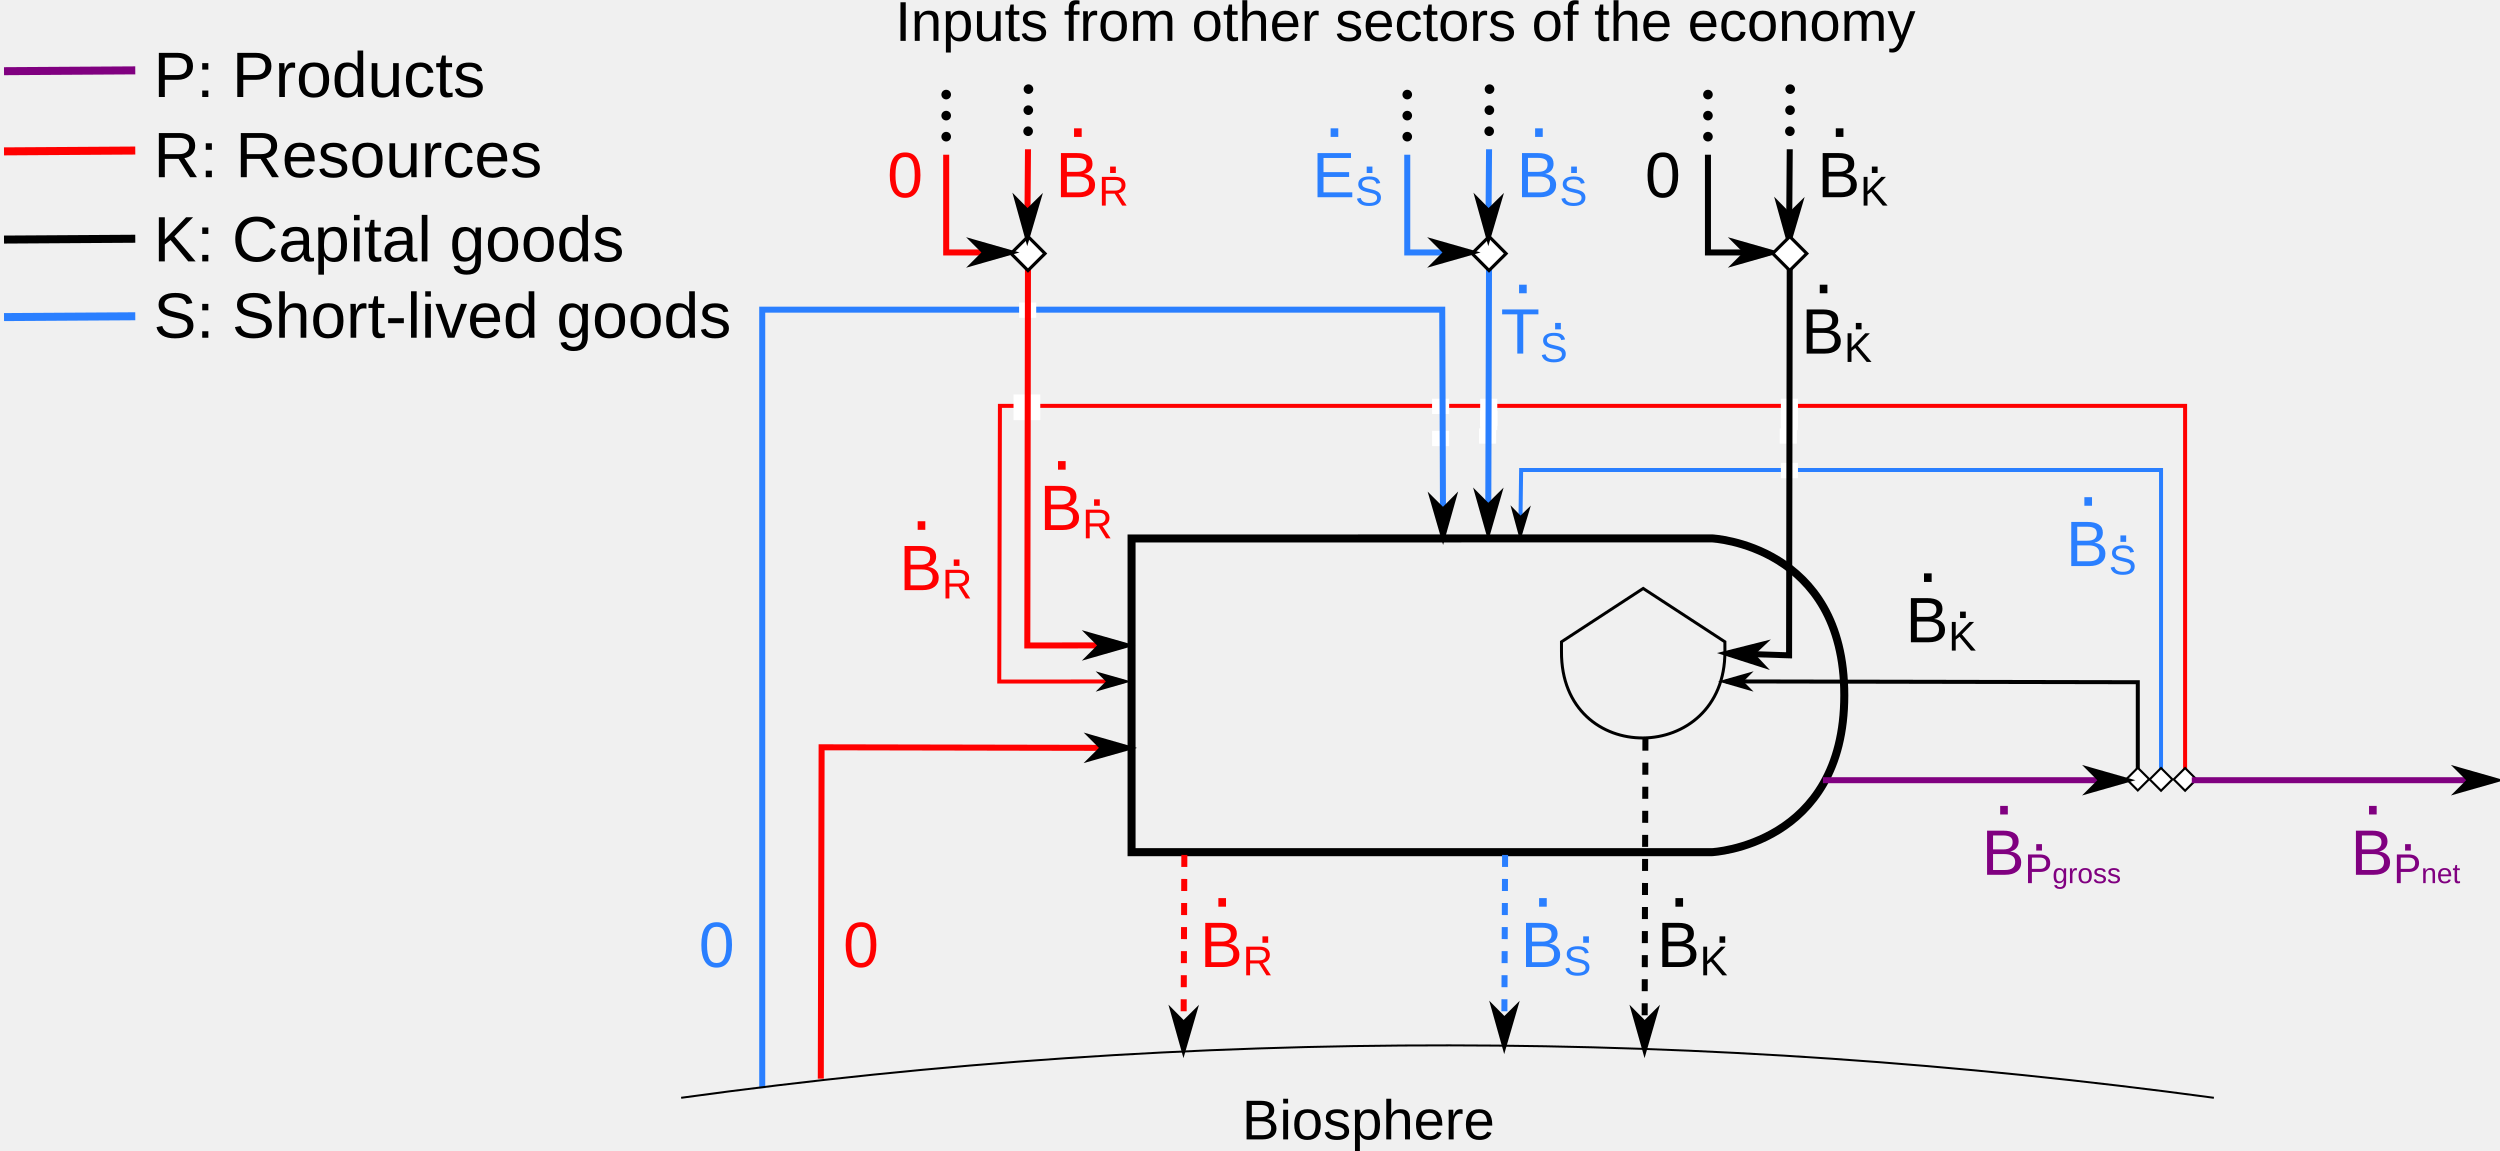
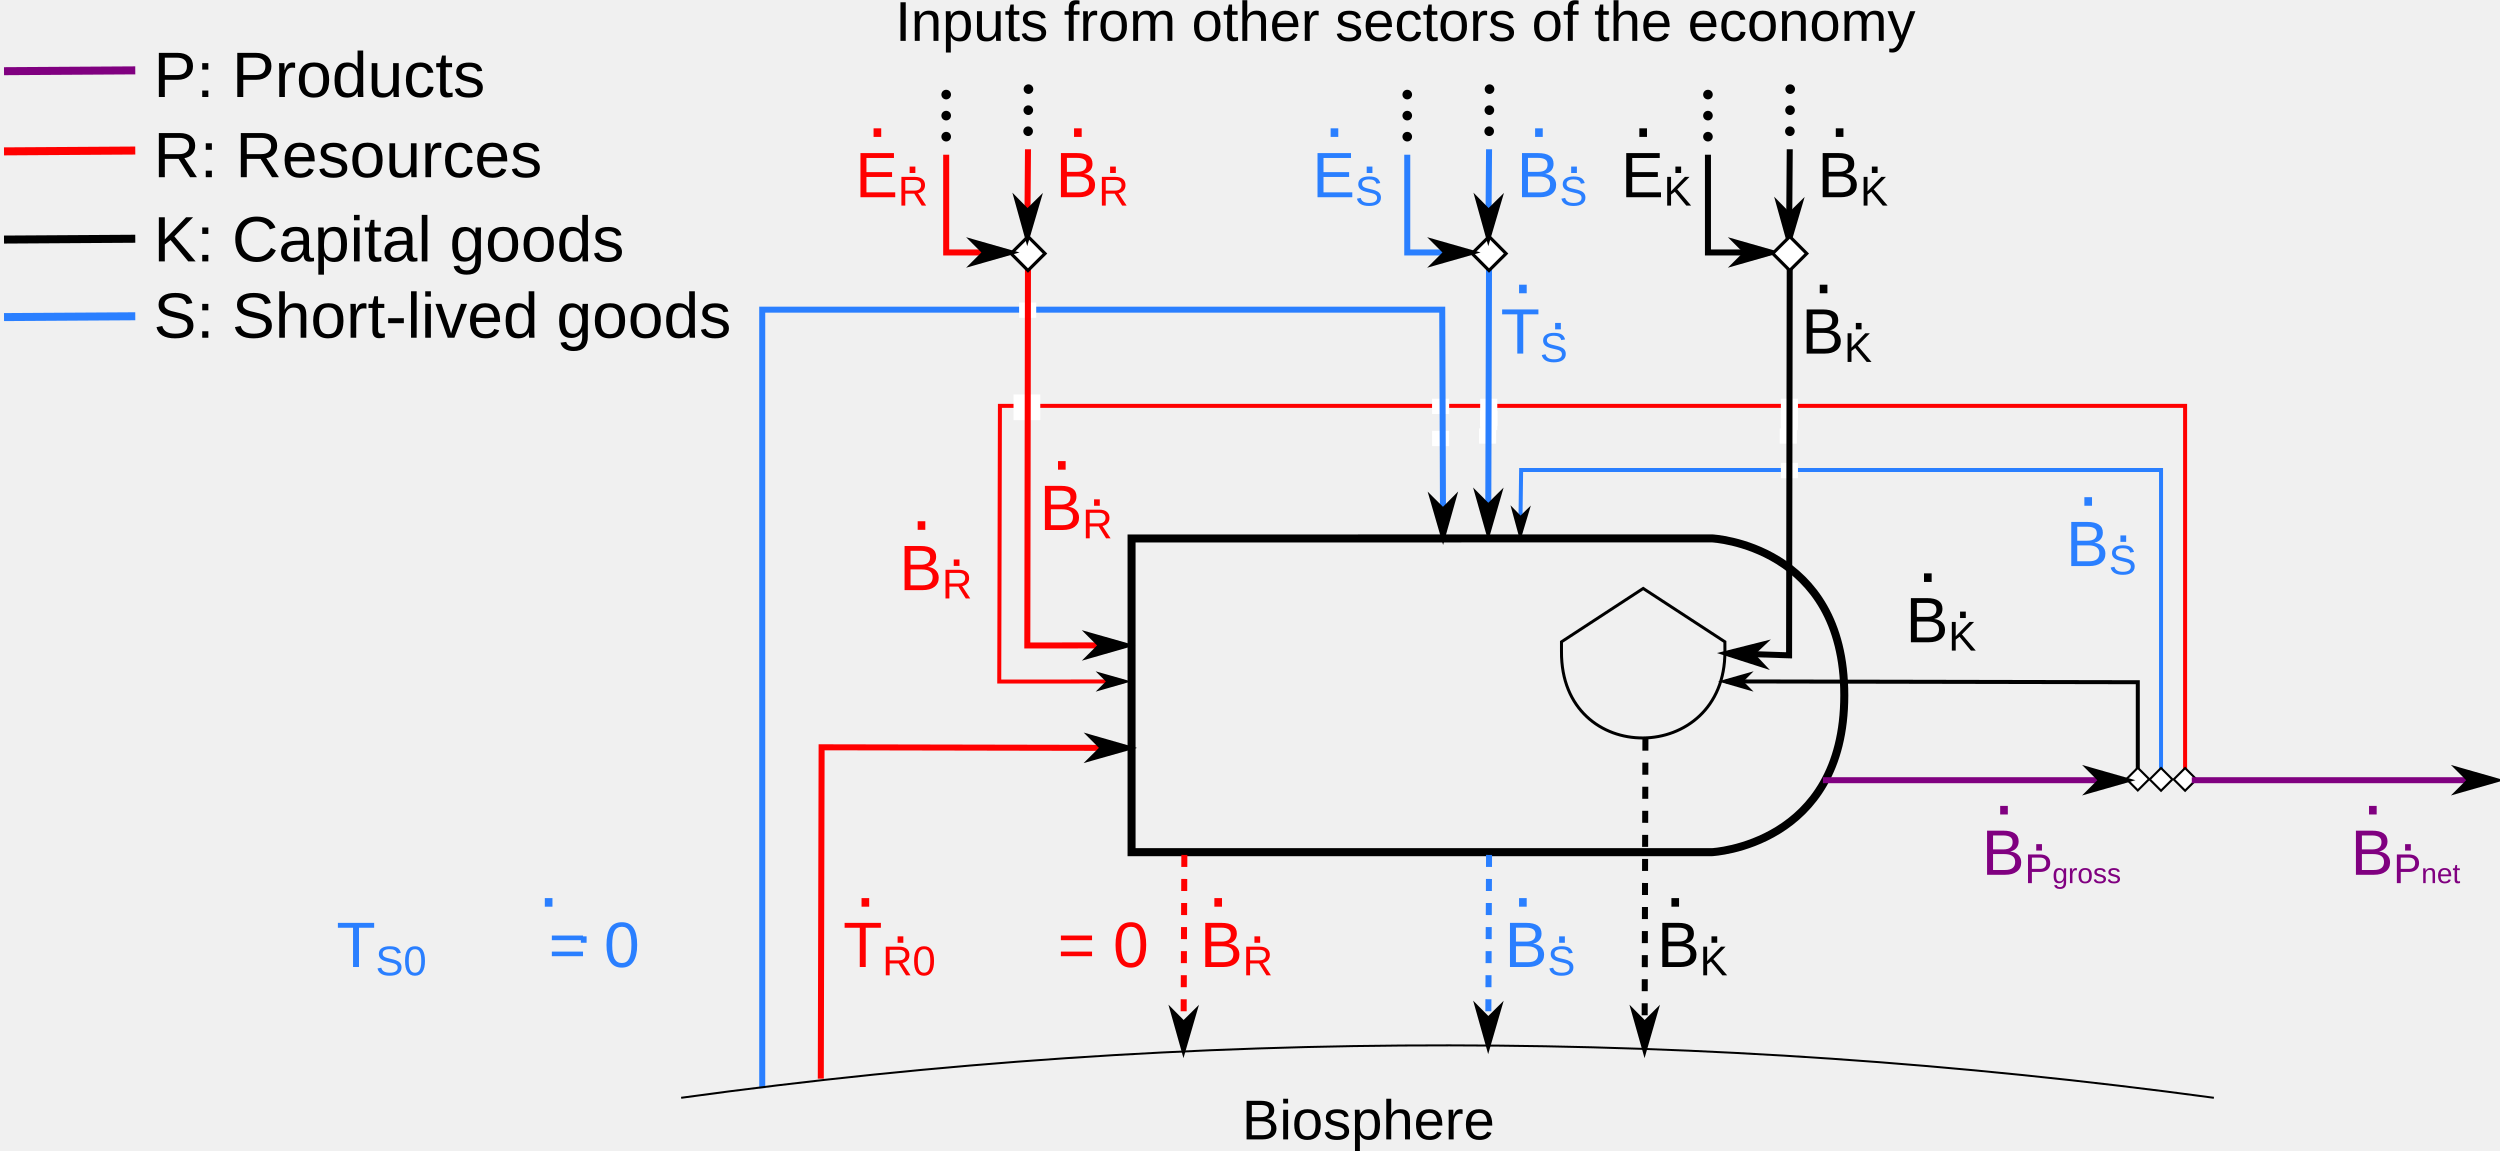
<svg xmlns="http://www.w3.org/2000/svg" width="1247.111" height="573.949" id="svg2" version="1.1">
  <defs id="defs4">
    <marker orient="auto" refY="0" refX="0" id="Arrow1Mend" style="overflow:visible">
      <path id="path4343" d="M 0,0 5,-5 -12.5,0 5,5 0,0 z" style="fill-rule:evenodd;stroke:#000000;stroke-width:1pt;marker-start:none" transform="matrix(-0.4,0,0,-0.4,-4,0)" />
    </marker>
    <marker orient="auto" refY="0" refX="0" id="EmptyDiamondM" style="overflow:visible">
      <path id="path4444" d="M 0,-7.071 -7.071,0 0,7.071 7.071,0 0,-7.071 z" style="fill:#ffffff;fill-rule:evenodd;stroke:#000000;stroke-width:1pt;marker-start:none" transform="scale(0.4,0.4)" />
    </marker>
    <marker orient="auto" refY="0" refX="0" id="Arrow1Mstart" style="overflow:visible">
      <path id="path4340" d="M 0,0 5,-5 -12.5,0 5,5 0,0 z" style="fill-rule:evenodd;stroke:#000000;stroke-width:1pt;marker-start:none" transform="matrix(0.4,0,0,0.4,4,0)" />
    </marker>
    <marker style="overflow:visible" id="InfiniteLineEnd" refX="0" refY="0" orient="auto">
      <g id="g4287">
        <circle id="circle4289" r="0.8" cy="0" cx="3" />
        <circle id="circle4291" r="0.8" cy="0" cx="6.5" />
        <circle id="circle4293" r="0.8" cy="0" cx="10" />
      </g>
    </marker>
    <marker orient="auto" refY="0" refX="0" id="Arrow2Mend" style="overflow:visible">
      <path id="path3888" style="font-size:12px;fill-rule:evenodd;stroke-width:0.625;stroke-linejoin:round" d="M 8.719,4.034 -2.207,0.016 8.719,-4.002 c -1.745,2.372 -1.735,5.617 -6e-7,8.035 z" transform="scale(-0.6,-0.6)" />
    </marker>
    <marker orient="auto" refY="0" refX="0" id="EmptyDiamondL" style="overflow:visible">
      <path id="path3968" d="M 0,-7.071 -7.071,0 0,7.071 7.071,0 0,-7.071 z" style="fill:#ffffff;fill-rule:evenodd;stroke:#000000;stroke-width:1pt;marker-start:none" transform="scale(0.8,0.8)" />
    </marker>
    <marker style="overflow:visible" id="InfiniteLineStart" refX="0" refY="0" orient="auto">
      <g id="g4034" transform="translate(-13,0)">
        <circle d="M 3.8,0 C 3.8,0.442 3.442,0.8 3,0.8 2.558,0.8 2.2,0.442 2.2,0 c 0,-0.442 0.358,-0.8 0.8,-0.8 0.442,0 0.8,0.358 0.8,0.8 z" id="circle4036" r="0.8" cy="0" cx="3" />
        <circle d="M 7.3,0 C 7.3,0.442 6.942,0.8 6.5,0.8 6.058,0.8 5.7,0.442 5.7,0 c 0,-0.442 0.358,-0.8 0.8,-0.8 0.442,0 0.8,0.358 0.8,0.8 z" id="circle4038" r="0.8" cy="0" cx="6.5" />
        <circle d="M 10.8,0 C 10.8,0.442 10.442,0.8 10,0.8 9.558,0.8 9.2,0.442 9.2,0 c 0,-0.442 0.358,-0.8 0.8,-0.8 0.442,0 0.8,0.358 0.8,0.8 z" id="circle4040" r="0.8" cy="0" cx="10" />
      </g>
    </marker>
    <marker orient="auto" refY="0" refX="0" id="Arrow1Lend" style="overflow:visible">
      <path id="path3792" d="M 0,0 5,-5 -12.5,0 5,5 0,0 z" style="fill-rule:evenodd;stroke:#000000;stroke-width:1pt;marker-start:none" transform="matrix(-0.8,0,0,-0.8,-10,0)" />
    </marker>
    <marker orient="auto" refY="0" refX="0" id="Arrow1Lstart-0" style="overflow:visible">
      <path id="path4143-5" d="M 0,0 5,-5 -12.5,0 5,5 0,0 z" style="fill-rule:evenodd;stroke:#000000;stroke-width:1pt;marker-start:none" transform="matrix(0.8,0,0,0.8,10,0)" />
    </marker>
    <marker orient="auto" refY="0" refX="0" id="Arrow1Lend-7" style="overflow:visible">
      <path id="path4132-0" d="M 0,0 5,-5 -12.5,0 5,5 0,0 z" style="fill-rule:evenodd;stroke:#000000;stroke-width:1pt;marker-start:none" transform="matrix(-0.8,0,0,-0.8,-10,0)" />
    </marker>
    <marker style="overflow:visible" id="InfiniteLineStart-0" refX="0" refY="0" orient="auto">
      <g id="g4065-5" transform="translate(-13,0)">
        <circle d="M 3.8,0 C 3.8,0.442 3.442,0.8 3,0.8 2.558,0.8 2.2,0.442 2.2,0 c 0,-0.442 0.358,-0.8 0.8,-0.8 0.442,0 0.8,0.358 0.8,0.8 z" id="circle4067-6" r="0.8" cy="0" cx="3" />
        <circle d="M 7.3,0 C 7.3,0.442 6.942,0.8 6.5,0.8 6.058,0.8 5.7,0.442 5.7,0 c 0,-0.442 0.358,-0.8 0.8,-0.8 0.442,0 0.8,0.358 0.8,0.8 z" id="circle4069-78" r="0.8" cy="0" cx="6.5" />
        <circle d="M 10.8,0 C 10.8,0.442 10.442,0.8 10,0.8 9.558,0.8 9.2,0.442 9.2,0 c 0,-0.442 0.358,-0.8 0.8,-0.8 0.442,0 0.8,0.358 0.8,0.8 z" id="circle4071-06" r="0.8" cy="0" cx="10" />
      </g>
    </marker>
    <marker orient="auto" refY="0" refX="0" id="EmptyDiamondL-1" style="overflow:visible">
      <path id="path4169" d="M 0,-7.071 -7.071,0 0,7.071 7.071,0 0,-7.071 z" style="fill:#ffffff;fill-rule:evenodd;stroke:#000000;stroke-width:1pt;marker-start:none" transform="scale(0.8,0.8)" />
    </marker>
    <marker orient="auto" refY="0" refX="0" id="Arrow1Lstart-7" style="overflow:visible">
      <path id="path4143-9" d="M 0,0 5,-5 -12.5,0 5,5 0,0 z" style="fill-rule:evenodd;stroke:#000000;stroke-width:1pt;marker-start:none" transform="matrix(0.8,0,0,0.8,10,0)" />
    </marker>
    <marker orient="auto" refY="0" refX="0" id="Arrow1Lend-0" style="overflow:visible">
      <path id="path4132-2" d="M 0,0 5,-5 -12.5,0 5,5 0,0 z" style="fill-rule:evenodd;stroke:#000000;stroke-width:1pt;marker-start:none" transform="matrix(-0.8,0,0,-0.8,-10,0)" />
    </marker>
    <marker style="overflow:visible" id="InfiniteLineStart-3" refX="0" refY="0" orient="auto">
      <g id="g4065-9" transform="translate(-13,0)">
        <circle d="M 3.8,0 C 3.8,0.442 3.442,0.8 3,0.8 2.558,0.8 2.2,0.442 2.2,0 c 0,-0.442 0.358,-0.8 0.8,-0.8 0.442,0 0.8,0.358 0.8,0.8 z" id="circle4067-9" r="0.8" cy="0" cx="3" />
        <circle d="M 7.3,0 C 7.3,0.442 6.942,0.8 6.5,0.8 6.058,0.8 5.7,0.442 5.7,0 c 0,-0.442 0.358,-0.8 0.8,-0.8 0.442,0 0.8,0.358 0.8,0.8 z" id="circle4069-7" r="0.8" cy="0" cx="6.5" />
        <circle d="M 10.8,0 C 10.8,0.442 10.442,0.8 10,0.8 9.558,0.8 9.2,0.442 9.2,0 c 0,-0.442 0.358,-0.8 0.8,-0.8 0.442,0 0.8,0.358 0.8,0.8 z" id="circle4071-0" r="0.8" cy="0" cx="10" />
      </g>
    </marker>
    <marker orient="auto" refY="0" refX="0" id="InfiniteLineStart-7" style="overflow:visible">
      <g transform="translate(-13,0)" id="g4065">
        <circle cx="3" cy="0" r="0.8" id="circle4067" d="M 3.8,0 C 3.8,0.442 3.442,0.8 3,0.8 2.558,0.8 2.2,0.442 2.2,0 c 0,-0.442 0.358,-0.8 0.8,-0.8 0.442,0 0.8,0.358 0.8,0.8 z" />
        <circle cx="6.5" cy="0" r="0.8" id="circle4069" d="M 7.3,0 C 7.3,0.442 6.942,0.8 6.5,0.8 6.058,0.8 5.7,0.442 5.7,0 c 0,-0.442 0.358,-0.8 0.8,-0.8 0.442,0 0.8,0.358 0.8,0.8 z" />
        <circle cx="10" cy="0" r="0.8" id="circle4071" d="M 10.8,0 C 10.8,0.442 10.442,0.8 10,0.8 9.558,0.8 9.2,0.442 9.2,0 c 0,-0.442 0.358,-0.8 0.8,-0.8 0.442,0 0.8,0.358 0.8,0.8 z" />
      </g>
    </marker>
    <marker style="overflow:visible" id="Arrow1Lend-2" refX="0" refY="0" orient="auto">
      <path transform="matrix(-0.8,0,0,-0.8,-10,0)" style="fill-rule:evenodd;stroke:#000000;stroke-width:1pt;marker-start:none" d="M 0,0 5,-5 -12.5,0 5,5 0,0 z" id="path4132" />
    </marker>
    <marker style="overflow:visible" id="Arrow1Lstart" refX="0" refY="0" orient="auto">
      <path transform="matrix(0.8,0,0,0.8,10,0)" style="fill-rule:evenodd;stroke:#000000;stroke-width:1pt;marker-start:none" d="M 0,0 5,-5 -12.5,0 5,5 0,0 z" id="path4143" />
    </marker>
  </defs>
  <g id="layer1" transform="translate(833.1399,-134.8821)">
    <text xml:space="preserve" style="font-size:32px;font-style:normal;font-variant:normal;font-weight:bold;font-stretch:expanded;text-align:start;line-height:125%;letter-spacing:0px;word-spacing:0px;text-anchor:start;fill:#000000;fill-opacity:1;stroke:none;font-family:Engravers MT;-inkscape-font-specification:Engravers MT Bold Expanded" x="292.258" y="107.663" id="text6668" transform="translate(-121.7803,643.7631)">
      <tspan id="tspan6670" x="292.258" y="107.663" />
    </text>
    <path id="path4734" d="m -831.14,170.394 65.479,-0.414" style="fill:none;stroke:#800080;stroke-width:4;stroke-linecap:butt;stroke-linejoin:miter;stroke-opacity:1;marker-start:none;marker-end:none" />
    <path style="fill:none;stroke:#000000;stroke-width:4;stroke-linecap:butt;stroke-linejoin:miter;stroke-opacity:1;marker-start:none;marker-end:none" d="m -831.14,254.394 65.479,-0.414" id="path4736" />
    <path id="path4740" d="m -831.14,293.061 65.479,-0.414" style="fill:none;stroke:#2a7fff;stroke-width:4;stroke-linecap:butt;stroke-linejoin:miter;stroke-opacity:1;marker-start:none;marker-end:none" />
    <text xml:space="preserve" style="font-size:32px;font-style:normal;font-variant:normal;font-weight:normal;font-stretch:normal;text-align:start;line-height:125%;letter-spacing:0px;word-spacing:0px;text-anchor:start;fill:#000000;fill-opacity:1;stroke:none;font-family:Arial;-inkscape-font-specification:Arial" x="-756.526" y="183.267" id="text5894">
      <tspan id="tspan5896" x="-756.526" y="183.267">P: Products</tspan>
    </text>
    <text xml:space="preserve" style="font-size:32px;font-style:normal;font-variant:normal;font-weight:normal;font-stretch:normal;text-align:start;line-height:125%;letter-spacing:0px;word-spacing:0px;text-anchor:start;fill:#000000;fill-opacity:1;stroke:none;font-family:Arial;-inkscape-font-specification:Arial" x="-756.526" y="303.357" id="text5902">
      <tspan id="tspan5904" x="-756.526" y="303.357">S: Short-lived goods</tspan>
    </text>
    <text id="text5906" y="265.267" x="-756.526" style="font-size:32px;font-style:normal;font-variant:normal;font-weight:normal;font-stretch:normal;text-align:start;line-height:125%;letter-spacing:0px;word-spacing:0px;text-anchor:start;fill:#000000;fill-opacity:1;stroke:none;font-family:Arial;-inkscape-font-specification:Arial" xml:space="preserve">
      <tspan y="265.267" x="-756.526" id="tspan5908">K: Capital goods</tspan>
    </text>
    <path id="path6782" d="m -268.666,403.498 0,156.485 289.541,0 c 0,0 66,-3.206 66,-78.265 0,-75.059 -66,-78.265 -66,-78.265 z" style="fill:none;stroke:#000000;stroke-width:4;stroke-linecap:butt;stroke-linejoin:miter;stroke-opacity:1" />
    <path style="fill:none;stroke:#000000;stroke-width:1.5;stroke-linecap:butt;stroke-linejoin:miter;stroke-opacity:1" d="m 27.306,455.046 -40.754,-26.62 -40.754,26.62 0,4.778 c -0.431,58.107 81.709,57.06 81.531,0 z" id="path6784" />
    <path id="path6786" d="m -423.691,672.966 0.409,-165.304 151.459,0.31" style="fill:none;stroke:#ff0000;stroke-width:3;stroke-linecap:butt;stroke-linejoin:miter;stroke-opacity:1;marker-start:none;marker-end:url(#Arrow1Mend)" />
    <path id="path6796" d="m -242.335,561.347 -0.414,95.479" style="fill:none;stroke:#ff0000;stroke-width:3;stroke-linecap:butt;stroke-linejoin:miter;stroke-miterlimit:4;stroke-opacity:1;stroke-dasharray:6, 6;stroke-dashoffset:0;marker-start:none;marker-end:url(#Arrow1Mend)" />
    <path style="fill:none;stroke:#000000;stroke-width:3;stroke-linecap:butt;stroke-linejoin:miter;stroke-miterlimit:4;stroke-opacity:1;stroke-dasharray:6, 6;stroke-dashoffset:0;marker-start:none;marker-end:url(#Arrow1Mend)" d="m -12.335,503.347 -0.414,153.479" id="path6806" />
    <path style="fill:none;stroke:#2a7fff;stroke-width:2;stroke-linecap:butt;stroke-linejoin:miter;stroke-opacity:1;marker-start:url(#EmptyDiamondM);marker-end:url(#Arrow1Mend)" d="m 244.88,523.677 0.005,-154.33 -319.219,0 -0.414,31.479" id="path6820" />
    <path style="fill:none;stroke:#000000;stroke-width:2;stroke-linecap:butt;stroke-linejoin:miter;stroke-opacity:1;marker-start:url(#EmptyDiamondM);marker-end:url(#Arrow1Mend)" d="m 233.286,523.531 0,-48.325 -205.479,-0.414" id="path6822" />
    <path id="path6824" d="m 76.221,524.076 150,0.009" style="fill:none;stroke:#800080;stroke-width:3;stroke-linecap:butt;stroke-linejoin:miter;stroke-opacity:1;marker-end:url(#Arrow1Mend)" />
    <rect y="365.793" x="55.239" height="7.626" width="8.523" id="rect6828" style="fill:#ffffff;fill-opacity:1;stroke:none" />
    <rect style="fill:#ffffff;fill-opacity:1;stroke:none" id="rect6830" width="8.523" height="7.626" x="54.683" y="348.572" />
    <rect style="fill:#ffffff;fill-opacity:1;stroke:none" id="rect6832" width="8.523" height="7.626" x="55.239" y="339.793" />
    <rect y="341.793" x="55.239" height="7.626" width="8.523" id="rect6834" style="fill:#ffffff;fill-opacity:1;stroke:none" />
    <rect y="339.793" x="-94.761" height="7.626" width="8.523" id="rect6836" style="fill:#ffffff;fill-opacity:1;stroke:none" />
    <rect style="fill:#ffffff;fill-opacity:1;stroke:none" id="rect6838" width="8.523" height="7.626" x="-94.761" y="341.793" />
-     <path id="path6848" d="m -82.335,561.347 -0.414,93.479" style="fill:none;stroke:#2a7fff;stroke-width:3;stroke-linecap:butt;stroke-linejoin:miter;stroke-miterlimit:4;stroke-opacity:1;stroke-dasharray:6, 6;stroke-dashoffset:0;marker-start:none;marker-end:url(#Arrow1Mend)" />
+     <path id="path6848" d="m -90.335,561.347 -0.414,93.479" style="fill:none;stroke:#2a7fff;stroke-width:3;stroke-linecap:butt;stroke-linejoin:miter;stroke-miterlimit:4;stroke-opacity:1;stroke-dasharray:6, 6;stroke-dashoffset:0;marker-start:none;marker-end:url(#Arrow1Mend)" />
    <path style="fill:none;stroke:#ff0000;stroke-width:2;stroke-linecap:butt;stroke-linejoin:miter;stroke-opacity:1;marker-start:url(#EmptyDiamondM);marker-end:url(#Arrow1Mend)" d="m 256.88,523.677 0.005,-186.33 -591.219,0 -0.338,137.528 61.924,-0.049" id="path6850" />
    <rect style="fill:#ffffff;fill-opacity:1;stroke:none" id="rect6852" width="13.338" height="12.782" x="-327.548" y="331.666" />
    <rect y="333.793" x="55.239" height="7.626" width="8.523" id="rect6854" style="fill:#ffffff;fill-opacity:1;stroke:none" />
    <rect y="348.572" x="-95.317" height="7.626" width="8.523" id="rect6860" style="fill:#ffffff;fill-opacity:1;stroke:none" />
    <rect y="339.793" x="-94.761" height="7.626" width="8.523" id="rect6862" style="fill:#ffffff;fill-opacity:1;stroke:none" />
    <rect style="fill:#ffffff;fill-opacity:1;stroke:none" id="rect6866" width="8.523" height="7.626" x="-94.761" y="333.793" />
    <path style="fill:none;stroke:#2a7fff;stroke-width:3;stroke-linecap:butt;stroke-linejoin:miter;stroke-opacity:1;marker-start:url(#EmptyDiamondM);marker-end:url(#Arrow1Mend)" d="m -90.334,261.347 -0.414,137.479" id="path9595" />
    <path id="path9819" d="m 59.666,209.347 -0.333,44.443" style="fill:none;stroke:#000000;stroke-width:3;stroke-linecap:butt;stroke-linejoin:miter;stroke-opacity:1;marker-start:url(#InfiniteLineStart-7);marker-end:url(#Arrow1Mend)" />
    <rect y="333.793" x="-118.761" height="7.626" width="8.523" id="rect4711" style="fill:#ffffff;fill-opacity:1;stroke:none" />
    <rect style="fill:#ffffff;fill-opacity:1;stroke:none" id="rect4713" width="8.523" height="7.626" x="-118.761" y="349.793" />
    <path id="path4703" d="m -452.907,677.677 -0.005,-388.33 339.219,0 0.414,111.479" style="fill:none;stroke:#2a7fff;stroke-width:3;stroke-linecap:butt;stroke-linejoin:miter;stroke-opacity:1;marker-start:none;marker-end:url(#Arrow1Mend)" />
    <rect y="285.793" x="-324.761" height="7.626" width="8.523" id="rect4717" style="fill:#ffffff;fill-opacity:1;stroke:none" />
    <path style="fill:none;stroke:#ff0000;stroke-width:3;stroke-linecap:butt;stroke-linejoin:miter;stroke-opacity:1;marker-start:url(#EmptyDiamondM);marker-end:url(#Arrow1Mend)" d="m -320.334,261.347 -0.338,195.528 47.924,-0.049" id="path9583" />
    <text id="text4961" y="703.267" x="-131.094" style="font-size:28px;font-style:normal;font-variant:normal;font-weight:normal;font-stretch:normal;text-align:start;line-height:125%;letter-spacing:0px;word-spacing:0px;text-anchor:start;fill:#000000;fill-opacity:1;stroke:none;font-family:Arial;-inkscape-font-specification:Arial" xml:space="preserve">
      <tspan y="703.267" x="-131.094" id="tspan4963" style="text-align:center;text-anchor:middle">Biosphere</tspan>
    </text>
    <text id="text4965" y="155.267" x="-386.526" style="font-size:28px;font-style:normal;font-variant:normal;font-weight:normal;font-stretch:normal;text-align:start;line-height:125%;letter-spacing:0px;word-spacing:0px;text-anchor:start;fill:#000000;fill-opacity:1;stroke:none;font-family:Arial;-inkscape-font-specification:Arial" xml:space="preserve">
      <tspan y="155.267" x="-386.526" id="tspan4967">Inputs from other sectors of the economy</tspan>
    </text>
    <path style="fill:none;stroke:#000000;stroke-width:1px;stroke-linecap:butt;stroke-linejoin:miter;stroke-opacity:1" d="m 341.788,527.876 c 256.212,-35.344 510.705,-34.403 764.592,0" id="path3079" transform="translate(-835.1399,154.6341)" />
    <text id="text3075" y="399.267" x="-314.526" style="font-size:32px;font-style:normal;font-variant:normal;font-weight:normal;font-stretch:normal;text-align:start;line-height:125%;letter-spacing:0px;word-spacing:0px;text-anchor:start;fill:#ff0000;fill-opacity:1;stroke:none;font-family:Arial;-inkscape-font-specification:Arial" xml:space="preserve">
      <tspan y="399.267" x="-314.526" id="tspan3077">B<tspan style="font-size:65.001%;baseline-shift:sub;fill:#ff0000" id="tspan3079">R</tspan>
      </tspan>
    </text>
    <text id="text3087" y="311.267" x="-84.526" style="font-size:32px;font-style:normal;font-variant:normal;font-weight:normal;font-stretch:normal;text-align:start;line-height:125%;letter-spacing:0px;word-spacing:0px;text-anchor:start;fill:#2a7fff;fill-opacity:1;stroke:none;font-family:Arial;-inkscape-font-specification:Arial" xml:space="preserve">
      <tspan y="311.267" x="-84.526" id="tspan3089">T<tspan style="font-size:65.001%;baseline-shift:sub;fill:#2a7fff" id="tspan3091">S</tspan>
      </tspan>
    </text>
    <text xml:space="preserve" style="font-size:32px;font-style:normal;font-variant:normal;font-weight:normal;font-stretch:normal;text-align:start;line-height:125%;letter-spacing:0px;word-spacing:0px;text-anchor:start;fill:#000000;fill-opacity:1;stroke:none;font-family:Arial;-inkscape-font-specification:Arial" x="65.474" y="311.267" id="text3093">
      <tspan id="tspan3095" x="65.474" y="311.267">B<tspan id="tspan3097" style="font-size:65.001%;baseline-shift:sub">K</tspan>
      </tspan>
    </text>
    <text xml:space="preserve" style="font-size:40px;font-style:normal;font-variant:normal;font-weight:normal;font-stretch:normal;text-align:start;line-height:125%;letter-spacing:0px;word-spacing:0px;text-anchor:start;fill:#ff0000;fill-opacity:1;stroke:none;font-family:Arial;-inkscape-font-specification:Arial" x="-309.02" y="369.179" id="text3088">
      <tspan id="tspan3090" x="-309.02" y="369.179">.</tspan>
    </text>
    <text xml:space="preserve" style="font-size:40px;font-style:normal;font-variant:normal;font-weight:normal;font-stretch:normal;text-align:start;line-height:125%;letter-spacing:0px;word-spacing:0px;text-anchor:start;fill:#2a7fff;fill-opacity:1;stroke:none;font-family:Arial;-inkscape-font-specification:Arial" x="-79.02" y="281.179" id="text3096">
      <tspan id="tspan3098" x="-79.02" y="281.179">.</tspan>
    </text>
    <text id="text3100" y="281.179" x="70.98" style="font-size:40px;font-style:normal;font-variant:normal;font-weight:normal;font-stretch:normal;text-align:start;line-height:125%;letter-spacing:0px;word-spacing:0px;text-anchor:start;fill:#000000;fill-opacity:1;stroke:none;font-family:Arial;-inkscape-font-specification:Arial" xml:space="preserve">
      <tspan y="281.179" x="70.98" id="tspan3102">.</tspan>
    </text>
    <text id="text3095" y="571.267" x="155.474" style="font-size:32px;font-style:normal;font-variant:normal;font-weight:normal;font-stretch:normal;text-align:start;line-height:125%;letter-spacing:0px;word-spacing:0px;text-anchor:start;fill:#800080;fill-opacity:1;stroke:none;font-family:Arial;-inkscape-font-specification:Arial" xml:space="preserve">
      <tspan y="571.267" x="155.474" id="tspan3099">B<tspan style="font-size:65.001%;baseline-shift:sub;fill:#800080" id="tspan3101">P<tspan style="font-size:14px" id="tspan3183">gross</tspan>
        </tspan>
      </tspan>
    </text>
    <text xml:space="preserve" style="font-size:40px;font-style:normal;font-variant:normal;font-weight:normal;font-stretch:normal;text-align:start;line-height:125%;letter-spacing:0px;word-spacing:0px;text-anchor:start;fill:#800080;fill-opacity:1;stroke:none;font-family:Arial;-inkscape-font-specification:Arial" x="160.98" y="541.179" id="text3103">
      <tspan id="tspan3105" x="160.98" y="541.179">.</tspan>
    </text>
    <text xml:space="preserve" style="font-size:32px;font-style:normal;font-variant:normal;font-weight:normal;font-stretch:normal;text-align:start;line-height:125%;letter-spacing:0px;word-spacing:0px;text-anchor:start;fill:#ff0000;fill-opacity:1;stroke:none;font-family:Arial;-inkscape-font-specification:Arial" x="-234.526" y="617.267" id="text3107">
      <tspan id="tspan3109" x="-234.526" y="617.267">B<tspan id="tspan3111" style="font-size:65.001%;baseline-shift:sub;fill:#ff0000">R</tspan>
      </tspan>
    </text>
-     <text xml:space="preserve" style="font-size:32px;font-style:normal;font-variant:normal;font-weight:normal;font-stretch:normal;text-align:start;line-height:125%;letter-spacing:0px;word-spacing:0px;text-anchor:start;fill:#2a7fff;fill-opacity:1;stroke:none;font-family:Arial;-inkscape-font-specification:Arial" x="-74.526" y="617.267" id="text3113">
-       <tspan id="tspan3115" x="-74.526" y="617.267">B<tspan id="tspan3117" style="font-size:65.001%;baseline-shift:sub;fill:#2a7fff">S</tspan>
+     <text xml:space="preserve" style="font-size:32px;font-style:normal;font-variant:normal;font-weight:normal;font-stretch:normal;text-align:start;line-height:125%;letter-spacing:0px;word-spacing:0px;text-anchor:start;fill:#2a7fff;fill-opacity:1;stroke:none;font-family:Arial;-inkscape-font-specification:Arial" x="-82.526" y="617.267" id="text3113">
+       <tspan id="tspan3115" x="-82.526" y="617.267">B<tspan id="tspan3117" style="font-size:65.001%;baseline-shift:sub;fill:#2a7fff">S</tspan>
      </tspan>
    </text>
    <text id="text3119" y="617.267" x="-6.526" style="font-size:32px;font-style:normal;font-variant:normal;font-weight:normal;font-stretch:normal;text-align:start;line-height:125%;letter-spacing:0px;word-spacing:0px;text-anchor:start;fill:#000000;fill-opacity:1;stroke:none;font-family:Arial;-inkscape-font-specification:Arial" xml:space="preserve">
      <tspan y="617.267" x="-6.526" id="tspan3121">B<tspan style="font-size:65.001%;baseline-shift:sub" id="tspan3123">K</tspan>
      </tspan>
    </text>
-     <text id="text3125" y="587.179" x="-229.02" style="font-size:40px;font-style:normal;font-variant:normal;font-weight:normal;font-stretch:normal;text-align:start;line-height:125%;letter-spacing:0px;word-spacing:0px;text-anchor:start;fill:#ff0000;fill-opacity:1;stroke:none;font-family:Arial;-inkscape-font-specification:Arial" xml:space="preserve">
-       <tspan y="587.179" x="-229.02" id="tspan3127">.</tspan>
-     </text>
-     <text id="text3129" y="587.179" x="-69.02" style="font-size:40px;font-style:normal;font-variant:normal;font-weight:normal;font-stretch:normal;text-align:start;line-height:125%;letter-spacing:0px;word-spacing:0px;text-anchor:start;fill:#2a7fff;fill-opacity:1;stroke:none;font-family:Arial;-inkscape-font-specification:Arial" xml:space="preserve">
-       <tspan y="587.179" x="-69.02" id="tspan3131">.</tspan>
-     </text>
-     <text xml:space="preserve" style="font-size:40px;font-style:normal;font-variant:normal;font-weight:normal;font-stretch:normal;text-align:start;line-height:125%;letter-spacing:0px;word-spacing:0px;text-anchor:start;fill:#000000;fill-opacity:1;stroke:none;font-family:Arial;-inkscape-font-specification:Arial" x="-1.02" y="587.179" id="text3133">
-       <tspan id="tspan3135" x="-1.02" y="587.179">.</tspan>
+     <text id="text3125" y="587.179" x="-231.02" style="font-size:40px;font-style:normal;font-variant:normal;font-weight:normal;font-stretch:normal;text-align:start;line-height:125%;letter-spacing:0px;word-spacing:0px;text-anchor:start;fill:#ff0000;fill-opacity:1;stroke:none;font-family:Arial;-inkscape-font-specification:Arial" xml:space="preserve">
+       <tspan y="587.179" x="-231.02" id="tspan3127">.</tspan>
+     </text>
+     <text id="text3129" y="587.179" x="-79.02" style="font-size:40px;font-style:normal;font-variant:normal;font-weight:normal;font-stretch:normal;text-align:start;line-height:125%;letter-spacing:0px;word-spacing:0px;text-anchor:start;fill:#2a7fff;fill-opacity:1;stroke:none;font-family:Arial;-inkscape-font-specification:Arial" xml:space="preserve">
+       <tspan y="587.179" x="-79.02" id="tspan3131">.</tspan>
+     </text>
+     <text xml:space="preserve" style="font-size:40px;font-style:normal;font-variant:normal;font-weight:normal;font-stretch:normal;text-align:start;line-height:125%;letter-spacing:0px;word-spacing:0px;text-anchor:start;fill:#000000;fill-opacity:1;stroke:none;font-family:Arial;-inkscape-font-specification:Arial" x="-3.02" y="587.179" id="text3133">
+       <tspan id="tspan3135" x="-3.02" y="587.179">.</tspan>
    </text>
    <text id="text3105" y="387.179" x="-290.109" style="font-size:29.971px;font-style:normal;font-variant:normal;font-weight:normal;font-stretch:normal;text-align:start;line-height:125%;letter-spacing:0px;word-spacing:0px;text-anchor:start;fill:#ff0000;fill-opacity:1;stroke:none;font-family:Arial;-inkscape-font-specification:Arial" xml:space="preserve">
      <tspan y="387.179" x="-290.109" id="tspan3107">.</tspan>
    </text>
    <text xml:space="preserve" style="font-size:29.971px;font-style:normal;font-variant:normal;font-weight:normal;font-stretch:normal;text-align:start;line-height:125%;letter-spacing:0px;word-spacing:0px;text-anchor:start;fill:#2a7fff;fill-opacity:1;stroke:none;font-family:Arial;-inkscape-font-specification:Arial" x="-60.109" y="299.179" id="text3109">
      <tspan id="tspan3112" x="-60.109" y="299.179">.</tspan>
    </text>
    <text id="text3114" y="299.179" x="89.891" style="font-size:29.971px;font-style:normal;font-variant:normal;font-weight:normal;font-stretch:normal;text-align:start;line-height:125%;letter-spacing:0px;word-spacing:0px;text-anchor:start;fill:#000000;fill-opacity:1;stroke:none;font-family:Arial;-inkscape-font-specification:Arial" xml:space="preserve">
      <tspan y="299.179" x="89.891" id="tspan3116">.</tspan>
    </text>
    <text xml:space="preserve" style="font-size:29.971px;font-style:normal;font-variant:normal;font-weight:normal;font-stretch:normal;text-align:start;line-height:125%;letter-spacing:0px;word-spacing:0px;text-anchor:start;fill:#800080;fill-opacity:1;stroke:none;font-family:Arial;-inkscape-font-specification:Arial" x="179.891" y="559.179" id="text3118">
      <tspan id="tspan3120" x="179.891" y="559.179">.</tspan>
    </text>
-     <text xml:space="preserve" style="font-size:29.971px;font-style:normal;font-variant:normal;font-weight:normal;font-stretch:normal;text-align:start;line-height:125%;letter-spacing:0px;word-spacing:0px;text-anchor:start;fill:#000000;fill-opacity:1;stroke:none;font-family:Arial;-inkscape-font-specification:Arial" x="21.891" y="605.179" id="text3122">
-       <tspan id="tspan3124" x="21.891" y="605.179">.</tspan>
-     </text>
-     <text id="text3126" y="605.179" x="-46.109" style="font-size:29.971px;font-style:normal;font-variant:normal;font-weight:normal;font-stretch:normal;text-align:start;line-height:125%;letter-spacing:0px;word-spacing:0px;text-anchor:start;fill:#2a7fff;fill-opacity:1;stroke:none;font-family:Arial;-inkscape-font-specification:Arial" xml:space="preserve">
-       <tspan y="605.179" x="-46.109" id="tspan3128">.</tspan>
-     </text>
-     <text xml:space="preserve" style="font-size:29.971px;font-style:normal;font-variant:normal;font-weight:normal;font-stretch:normal;text-align:start;line-height:125%;letter-spacing:0px;word-spacing:0px;text-anchor:start;fill:#ff0000;fill-opacity:1;stroke:none;font-family:Arial;-inkscape-font-specification:Arial" x="-206.109" y="605.179" id="text3130">
-       <tspan id="tspan3132" x="-206.109" y="605.179">.</tspan>
+     <text xml:space="preserve" style="font-size:29.971px;font-style:normal;font-variant:normal;font-weight:normal;font-stretch:normal;text-align:start;line-height:125%;letter-spacing:0px;word-spacing:0px;text-anchor:start;fill:#000000;fill-opacity:1;stroke:none;font-family:Arial;-inkscape-font-specification:Arial" x="17.891" y="605.179" id="text3122">
+       <tspan id="tspan3124" x="17.891" y="605.179">.</tspan>
+     </text>
+     <text id="text3126" y="605.179" x="-58.109" style="font-size:29.971px;font-style:normal;font-variant:normal;font-weight:normal;font-stretch:normal;text-align:start;line-height:125%;letter-spacing:0px;word-spacing:0px;text-anchor:start;fill:#2a7fff;fill-opacity:1;stroke:none;font-family:Arial;-inkscape-font-specification:Arial" xml:space="preserve">
+       <tspan y="605.179" x="-58.109" id="tspan3128">.</tspan>
+     </text>
+     <text xml:space="preserve" style="font-size:29.971px;font-style:normal;font-variant:normal;font-weight:normal;font-stretch:normal;text-align:start;line-height:125%;letter-spacing:0px;word-spacing:0px;text-anchor:start;fill:#ff0000;fill-opacity:1;stroke:none;font-family:Arial;-inkscape-font-specification:Arial" x="-210.109" y="605.179" id="text3130">
+       <tspan id="tspan3132" x="-210.109" y="605.179">.</tspan>
    </text>
    <text xml:space="preserve" style="font-size:32px;font-style:normal;font-variant:normal;font-weight:normal;font-stretch:normal;text-align:start;line-height:125%;letter-spacing:0px;word-spacing:0px;text-anchor:start;fill:#ff0000;fill-opacity:1;stroke:none;font-family:Arial;-inkscape-font-specification:Arial" x="-384.526" y="429.267" id="text3134">
      <tspan id="tspan3136" x="-384.526" y="429.267">B<tspan id="tspan3138" style="font-size:65.001%;baseline-shift:sub;fill:#ff0000">R</tspan>
      </tspan>
    </text>
    <text id="text3140" y="399.179" x="-379.02" style="font-size:40px;font-style:normal;font-variant:normal;font-weight:normal;font-stretch:normal;text-align:start;line-height:125%;letter-spacing:0px;word-spacing:0px;text-anchor:start;fill:#ff0000;fill-opacity:1;stroke:none;font-family:Arial;-inkscape-font-specification:Arial" xml:space="preserve">
      <tspan y="399.179" x="-379.02" id="tspan3142">.</tspan>
    </text>
    <text xml:space="preserve" style="font-size:29.971px;font-style:normal;font-variant:normal;font-weight:normal;font-stretch:normal;text-align:start;line-height:125%;letter-spacing:0px;word-spacing:0px;text-anchor:start;fill:#ff0000;fill-opacity:1;stroke:none;font-family:Arial;-inkscape-font-specification:Arial" x="-360.109" y="417.179" id="text3144">
      <tspan id="tspan3146" x="-360.109" y="417.179">.</tspan>
    </text>
    <text id="text3148" y="617.267" x="-412.526" style="font-size:32px;font-style:normal;font-variant:normal;font-weight:normal;font-stretch:normal;text-align:start;line-height:125%;letter-spacing:0px;word-spacing:0px;text-anchor:start;fill:#ff0000;fill-opacity:1;stroke:none;font-family:Arial;-inkscape-font-specification:Arial" xml:space="preserve">
-       <tspan y="617.267" x="-412.526" id="tspan3150">0</tspan>
-     </text>
-     <text xml:space="preserve" style="font-size:32px;font-style:normal;font-variant:normal;font-weight:normal;font-stretch:normal;text-align:start;line-height:125%;letter-spacing:0px;word-spacing:0px;text-anchor:start;fill:#2a7fff;fill-opacity:1;stroke:none;font-family:Arial;-inkscape-font-specification:Arial" x="-484.526" y="617.267" id="text3162">
-       <tspan id="tspan3164" x="-484.526" y="617.267">0<tspan id="tspan3166" style="font-size:65.001%;baseline-shift:sub;fill:#2a7fff" />
-       </tspan>
+       <tspan y="617.267" x="-412.526" id="tspan3150">T<tspan style="font-size:65%;baseline-shift:sub" id="tspan3262">R<tspan style="font-size:;baseline-shift:baseline" id="tspan3264">0</tspan>
+         </tspan> = 0</tspan>
+     </text>
+     <text xml:space="preserve" style="font-size:32px;font-style:normal;font-variant:normal;font-weight:normal;font-stretch:normal;text-align:end;line-height:125%;letter-spacing:0px;word-spacing:0px;text-anchor:end;fill:#2a7fff;fill-opacity:1;stroke:none;font-family:Arial;-inkscape-font-specification:Arial" x="-469.589" y="617.267" id="text3162">
+       <tspan id="tspan3164" x="-469.589" y="617.267">T<tspan style="font-size:65%;baseline-shift:sub" id="tspan3248">S<tspan id="tspan3250" style="font-size:;baseline-shift:baseline">0</tspan>
+         </tspan> = 0</tspan>
    </text>
    <text id="text3176" y="417.267" x="197.474" style="font-size:32px;font-style:normal;font-variant:normal;font-weight:normal;font-stretch:normal;text-align:start;line-height:125%;letter-spacing:0px;word-spacing:0px;text-anchor:start;fill:#2a7fff;fill-opacity:1;stroke:none;font-family:Arial;-inkscape-font-specification:Arial" xml:space="preserve">
      <tspan y="417.267" x="197.474" id="tspan3178">B<tspan style="font-size:65.001%;baseline-shift:sub;fill:#2a7fff" id="tspan3180">S</tspan>
      </tspan>
    </text>
    <text xml:space="preserve" style="font-size:40px;font-style:normal;font-variant:normal;font-weight:normal;font-stretch:normal;text-align:start;line-height:125%;letter-spacing:0px;word-spacing:0px;text-anchor:start;fill:#2a7fff;fill-opacity:1;stroke:none;font-family:Arial;-inkscape-font-specification:Arial" x="202.98" y="387.179" id="text3182">
      <tspan id="tspan3184" x="202.98" y="387.179">.</tspan>
    </text>
    <text xml:space="preserve" style="font-size:29.971px;font-style:normal;font-variant:normal;font-weight:normal;font-stretch:normal;text-align:start;line-height:125%;letter-spacing:0px;word-spacing:0px;text-anchor:start;fill:#2a7fff;fill-opacity:1;stroke:none;font-family:Arial;-inkscape-font-specification:Arial" x="221.891" y="405.179" id="text3186">
      <tspan id="tspan3188" x="221.891" y="405.179">.</tspan>
    </text>
    <text id="text3190" y="455.267" x="117.474" style="font-size:32px;font-style:normal;font-variant:normal;font-weight:normal;font-stretch:normal;text-align:start;line-height:125%;letter-spacing:0px;word-spacing:0px;text-anchor:start;fill:#000000;fill-opacity:1;stroke:none;font-family:Arial;-inkscape-font-specification:Arial" xml:space="preserve">
      <tspan y="455.267" x="117.474" id="tspan3192">B<tspan style="font-size:65.001%;baseline-shift:sub" id="tspan3194">K</tspan>
      </tspan>
    </text>
    <text xml:space="preserve" style="font-size:40px;font-style:normal;font-variant:normal;font-weight:normal;font-stretch:normal;text-align:start;line-height:125%;letter-spacing:0px;word-spacing:0px;text-anchor:start;fill:#000000;fill-opacity:1;stroke:none;font-family:Arial;-inkscape-font-specification:Arial" x="122.98" y="425.179" id="text3196">
      <tspan id="tspan3198" x="122.98" y="425.179">.</tspan>
    </text>
    <text xml:space="preserve" style="font-size:29.971px;font-style:normal;font-variant:normal;font-weight:normal;font-stretch:normal;text-align:start;line-height:125%;letter-spacing:0px;word-spacing:0px;text-anchor:start;fill:#000000;fill-opacity:1;stroke:none;font-family:Arial;-inkscape-font-specification:Arial" x="141.891" y="443.179" id="text3200">
      <tspan id="tspan3202" x="141.891" y="443.179">.</tspan>
    </text>
    <path id="path3158" d="m 49.539,260.821 -30.678,0 0,-48.759" style="fill:none;stroke:#000000;stroke-width:3;stroke-linecap:butt;stroke-linejoin:miter;stroke-opacity:1;marker-start:url(#Arrow1Mstart);marker-end:url(#InfiniteLineEnd)" />
    <path style="fill:none;stroke:#800080;stroke-width:3;stroke-linecap:butt;stroke-linejoin:miter;stroke-opacity:1;marker-end:url(#Arrow1Mend)" d="m 260.221,524.076 150,0.009" id="path3161" />
    <text xml:space="preserve" style="font-size:32px;font-style:normal;font-variant:normal;font-weight:normal;font-stretch:normal;text-align:start;line-height:125%;letter-spacing:0px;word-spacing:0px;text-anchor:start;fill:#800080;fill-opacity:1;stroke:none;font-family:Arial;-inkscape-font-specification:Arial" x="339.474" y="571.267" id="text3163">
      <tspan id="tspan3165" x="339.474" y="571.267">B<tspan id="tspan3167" style="font-size:65.001%;baseline-shift:sub;fill:#800080">P<tspan style="font-size:14px" id="tspan3185">net</tspan>
        </tspan>
      </tspan>
    </text>
    <text id="text3169" y="541.179" x="344.98" style="font-size:40px;font-style:normal;font-variant:normal;font-weight:normal;font-stretch:normal;text-align:start;line-height:125%;letter-spacing:0px;word-spacing:0px;text-anchor:start;fill:#800080;fill-opacity:1;stroke:none;font-family:Arial;-inkscape-font-specification:Arial" xml:space="preserve">
      <tspan y="541.179" x="344.98" id="tspan3171">.</tspan>
    </text>
    <text id="text3173" y="559.179" x="363.891" style="font-size:29.971px;font-style:normal;font-variant:normal;font-weight:normal;font-stretch:normal;text-align:start;line-height:125%;letter-spacing:0px;word-spacing:0px;text-anchor:start;fill:#800080;fill-opacity:1;stroke:none;font-family:Arial;-inkscape-font-specification:Arial" xml:space="preserve">
      <tspan y="559.179" x="363.891" id="tspan3175">.</tspan>
    </text>
    <path style="fill:none;stroke:#ff0000;stroke-width:4;stroke-linecap:butt;stroke-linejoin:miter;stroke-opacity:1;marker-start:none;marker-end:none" d="m -831.14,210.394 65.479,-0.414" id="path3177" />
    <text id="text3179" y="223.267" x="-756.526" style="font-size:32px;font-style:normal;font-variant:normal;font-weight:normal;font-stretch:normal;text-align:start;line-height:125%;letter-spacing:0px;word-spacing:0px;text-anchor:start;fill:#000000;fill-opacity:1;stroke:none;font-family:Arial;-inkscape-font-specification:Arial" xml:space="preserve">
      <tspan y="223.267" x="-756.526" id="tspan3181">R: Resources</tspan>
    </text>
    <path style="fill:none;stroke:#000000;stroke-width:3;stroke-linecap:butt;stroke-linejoin:miter;stroke-opacity:1;marker-start:url(#EmptyDiamondM);marker-end:url(#Arrow1Mend)" d="M 59.666,261.347 59.333,461.79 29.252,460.826" id="path4784" />
    <text id="text5011" y="233.267" x="73.474" style="font-size:32px;font-style:normal;font-variant:normal;font-weight:normal;font-stretch:normal;text-align:start;line-height:125%;letter-spacing:0px;word-spacing:0px;text-anchor:start;fill:#000000;fill-opacity:1;stroke:none;font-family:Arial;-inkscape-font-specification:Arial" xml:space="preserve">
      <tspan y="233.267" x="73.474" id="tspan5013">B<tspan style="font-size:65.001%;baseline-shift:sub" id="tspan5015">K</tspan>
      </tspan>
    </text>
    <text xml:space="preserve" style="font-size:40px;font-style:normal;font-variant:normal;font-weight:normal;font-stretch:normal;text-align:start;line-height:125%;letter-spacing:0px;word-spacing:0px;text-anchor:start;fill:#000000;fill-opacity:1;stroke:none;font-family:Arial;-inkscape-font-specification:Arial" x="78.98" y="203.179" id="text5017">
      <tspan id="tspan5019" x="78.98" y="203.179">.</tspan>
    </text>
    <text xml:space="preserve" style="font-size:29.971px;font-style:normal;font-variant:normal;font-weight:normal;font-stretch:normal;text-align:start;line-height:125%;letter-spacing:0px;word-spacing:0px;text-anchor:start;fill:#000000;fill-opacity:1;stroke:none;font-family:Arial;-inkscape-font-specification:Arial" x="97.891" y="221.179" id="text5021">
      <tspan id="tspan5023" x="97.891" y="221.179">.</tspan>
    </text>
-     <text xml:space="preserve" style="font-size:32px;font-style:normal;font-variant:normal;font-weight:normal;font-stretch:normal;text-align:start;line-height:125%;letter-spacing:0px;word-spacing:0px;text-anchor:start;fill:#000000;fill-opacity:1;stroke:none;font-family:Arial;-inkscape-font-specification:Arial" x="-12.526" y="233.267" id="text5025">
-       <tspan id="tspan5027" x="-12.526" y="233.267">0<tspan id="tspan5029" style="font-size:65.001%;baseline-shift:sub" />
-       </tspan>
-     </text>
    <path style="fill:#2a7fff;stroke:#2a7fff;stroke-width:3;stroke-linecap:butt;stroke-linejoin:miter;stroke-opacity:1;marker-start:url(#InfiniteLineStart-7);marker-end:url(#Arrow1Mend)" d="m -90.334,209.347 -0.333,42.443" id="path5039" />
    <path style="fill:none;stroke:#2a7fff;stroke-width:3;stroke-linecap:butt;stroke-linejoin:miter;stroke-opacity:1;marker-start:url(#Arrow1Mstart);marker-end:url(#InfiniteLineEnd)" d="m -100.461,260.821 -30.678,0 0,-48.759" id="path5041" />
    <text xml:space="preserve" style="font-size:32px;font-style:normal;font-variant:normal;font-weight:normal;font-stretch:normal;text-align:start;line-height:125%;letter-spacing:0px;word-spacing:0px;text-anchor:start;fill:#2a7fff;fill-opacity:1;stroke:none;font-family:Arial;-inkscape-font-specification:Arial" x="-76.526" y="233.267" id="text5043">
      <tspan id="tspan5045" x="-76.526" y="233.267">B<tspan id="tspan5047" style="font-size:65.001%;baseline-shift:sub;fill:#2a7fff">S</tspan>
      </tspan>
    </text>
    <text id="text5049" y="203.179" x="-71.02" style="font-size:40px;font-style:normal;font-variant:normal;font-weight:normal;font-stretch:normal;text-align:start;line-height:125%;letter-spacing:0px;word-spacing:0px;text-anchor:start;fill:#2a7fff;fill-opacity:1;stroke:none;font-family:Arial;-inkscape-font-specification:Arial" xml:space="preserve">
      <tspan y="203.179" x="-71.02" id="tspan5051">.</tspan>
    </text>
    <text id="text5053" y="221.179" x="-52.109" style="font-size:29.971px;font-style:normal;font-variant:normal;font-weight:normal;font-stretch:normal;text-align:start;line-height:125%;letter-spacing:0px;word-spacing:0px;text-anchor:start;fill:#2a7fff;fill-opacity:1;stroke:none;font-family:Arial;-inkscape-font-specification:Arial" xml:space="preserve">
      <tspan y="221.179" x="-52.109" id="tspan5055">.</tspan>
    </text>
    <text id="text5057" y="233.267" x="-178.526" style="font-size:32px;font-style:normal;font-variant:normal;font-weight:normal;font-stretch:normal;text-align:start;line-height:125%;letter-spacing:0px;word-spacing:0px;text-anchor:start;fill:#2a7fff;fill-opacity:1;stroke:none;font-family:Arial;-inkscape-font-specification:Arial" xml:space="preserve">
      <tspan y="233.267" x="-178.526" id="tspan5059">E<tspan style="font-size:65.001%;baseline-shift:sub;fill:#2a7fff" id="tspan5061">S</tspan>
      </tspan>
    </text>
    <text xml:space="preserve" style="font-size:40px;font-style:normal;font-variant:normal;font-weight:normal;font-stretch:normal;text-align:start;line-height:125%;letter-spacing:0px;word-spacing:0px;text-anchor:start;fill:#2a7fff;fill-opacity:1;stroke:none;font-family:Arial;-inkscape-font-specification:Arial" x="-173.02" y="203.179" id="text5063">
      <tspan id="tspan5065" x="-173.02" y="203.179">.</tspan>
    </text>
    <text xml:space="preserve" style="font-size:29.971px;font-style:normal;font-variant:normal;font-weight:normal;font-stretch:normal;text-align:start;line-height:125%;letter-spacing:0px;word-spacing:0px;text-anchor:start;fill:#2a7fff;fill-opacity:1;stroke:none;font-family:Arial;-inkscape-font-specification:Arial" x="-154.109" y="221.179" id="text5067">
      <tspan id="tspan5069" x="-154.109" y="221.179">.</tspan>
    </text>
    <path id="path5296" d="m -320.334,209.347 -0.333,42.443" style="fill:none;stroke:#ff0000;stroke-width:3;stroke-linecap:butt;stroke-linejoin:miter;stroke-opacity:1;marker-start:url(#InfiniteLineStart-7);marker-end:url(#Arrow1Mend)" />
    <path id="path5298" d="m -330.461,260.821 -30.678,0 0,-48.759" style="fill:none;stroke:#ff0000;stroke-width:3;stroke-linecap:butt;stroke-linejoin:miter;stroke-opacity:1;marker-start:url(#Arrow1Mstart);marker-end:url(#InfiniteLineEnd)" />
    <text id="text5300" y="233.267" x="-306.526" style="font-size:32px;font-style:normal;font-variant:normal;font-weight:normal;font-stretch:normal;text-align:start;line-height:125%;letter-spacing:0px;word-spacing:0px;text-anchor:start;fill:#ff0000;fill-opacity:1;stroke:none;font-family:Arial;-inkscape-font-specification:Arial" xml:space="preserve">
      <tspan y="233.267" x="-306.526" id="tspan5302">B<tspan style="font-size:65.001%;baseline-shift:sub;fill:#ff0000" id="tspan5304">R</tspan>
      </tspan>
    </text>
    <text xml:space="preserve" style="font-size:40px;font-style:normal;font-variant:normal;font-weight:normal;font-stretch:normal;text-align:start;line-height:125%;letter-spacing:0px;word-spacing:0px;text-anchor:start;fill:#ff0000;fill-opacity:1;stroke:none;font-family:Arial;-inkscape-font-specification:Arial" x="-301.02" y="203.179" id="text5306">
      <tspan id="tspan5308" x="-301.02" y="203.179">.</tspan>
    </text>
    <text xml:space="preserve" style="font-size:29.971px;font-style:normal;font-variant:normal;font-weight:normal;font-stretch:normal;text-align:start;line-height:125%;letter-spacing:0px;word-spacing:0px;text-anchor:start;fill:#ff0000;fill-opacity:1;stroke:none;font-family:Arial;-inkscape-font-specification:Arial" x="-282.109" y="221.179" id="text5310">
      <tspan id="tspan5312" x="-282.109" y="221.179">.</tspan>
    </text>
-     <text xml:space="preserve" style="font-size:32px;font-style:normal;font-variant:normal;font-weight:normal;font-stretch:normal;text-align:start;line-height:125%;letter-spacing:0px;word-spacing:0px;text-anchor:start;fill:#ff0000;fill-opacity:1;stroke:none;font-family:Arial;-inkscape-font-specification:Arial" x="-390.526" y="233.267" id="text5314">
-       <tspan id="tspan5316" x="-390.526" y="233.267">0<tspan id="tspan5318" style="font-size:65.001%;baseline-shift:sub;fill:#ff0000" />
-       </tspan>
+     <text xml:space="preserve" style="font-size:32px;font-style:normal;font-variant:normal;font-weight:normal;font-stretch:normal;text-align:start;line-height:125%;letter-spacing:0px;word-spacing:0px;text-anchor:start;fill:#ff0000;fill-opacity:1;stroke:none;font-family:Arial;-inkscape-font-specification:Arial" x="-406.526" y="233.267" id="text3220">
+       <tspan id="tspan3222" x="-406.526" y="233.267">E<tspan id="tspan3224" style="font-size:65.001%;baseline-shift:sub;fill:#ff0000">R</tspan>
+       </tspan>
+     </text>
+     <text id="text3226" y="203.179" x="-401.02" style="font-size:40px;font-style:normal;font-variant:normal;font-weight:normal;font-stretch:normal;text-align:start;line-height:125%;letter-spacing:0px;word-spacing:0px;text-anchor:start;fill:#ff0000;fill-opacity:1;stroke:none;font-family:Arial;-inkscape-font-specification:Arial" xml:space="preserve">
+       <tspan y="203.179" x="-401.02" id="tspan3228">.</tspan>
+     </text>
+     <text id="text3230" y="221.179" x="-382.109" style="font-size:29.971px;font-style:normal;font-variant:normal;font-weight:normal;font-stretch:normal;text-align:start;line-height:125%;letter-spacing:0px;word-spacing:0px;text-anchor:start;fill:#ff0000;fill-opacity:1;stroke:none;font-family:Arial;-inkscape-font-specification:Arial" xml:space="preserve">
+       <tspan y="221.179" x="-382.109" id="tspan3232">.</tspan>
+     </text>
+     <text xml:space="preserve" style="font-size:32px;font-style:normal;font-variant:normal;font-weight:normal;font-stretch:normal;text-align:start;line-height:125%;letter-spacing:0px;word-spacing:0px;text-anchor:start;fill:#000000;fill-opacity:1;stroke:none;font-family:Arial;-inkscape-font-specification:Arial" x="-24.526" y="233.267" id="text3234">
+       <tspan id="tspan3236" x="-24.526" y="233.267">E<tspan id="tspan3238" style="font-size:65.001%;baseline-shift:sub">K</tspan>
+       </tspan>
+     </text>
+     <text id="text3240" y="203.179" x="-19.02" style="font-size:40px;font-style:normal;font-variant:normal;font-weight:normal;font-stretch:normal;text-align:start;line-height:125%;letter-spacing:0px;word-spacing:0px;text-anchor:start;fill:#000000;fill-opacity:1;stroke:none;font-family:Arial;-inkscape-font-specification:Arial" xml:space="preserve">
+       <tspan y="203.179" x="-19.02" id="tspan3242">.</tspan>
+     </text>
+     <text id="text3244" y="221.179" x="-0.109" style="font-size:29.971px;font-style:normal;font-variant:normal;font-weight:normal;font-stretch:normal;text-align:start;line-height:125%;letter-spacing:0px;word-spacing:0px;text-anchor:start;fill:#000000;fill-opacity:1;stroke:none;font-family:Arial;-inkscape-font-specification:Arial" xml:space="preserve">
+       <tspan y="221.179" x="-0.109" id="tspan3246">.</tspan>
+     </text>
+     <text id="text3254" y="587.179" x="-565.02" style="font-size:40px;font-style:normal;font-variant:normal;font-weight:normal;font-stretch:normal;text-align:start;line-height:125%;letter-spacing:0px;word-spacing:0px;text-anchor:start;fill:#2a7fff;fill-opacity:1;stroke:none;font-family:Arial;-inkscape-font-specification:Arial" xml:space="preserve">
+       <tspan y="587.179" x="-565.02" id="tspan3256">.</tspan>
+     </text>
+     <text id="text3258" y="605.179" x="-546.109" style="font-size:29.971px;font-style:normal;font-variant:normal;font-weight:normal;font-stretch:normal;text-align:start;line-height:125%;letter-spacing:0px;word-spacing:0px;text-anchor:start;fill:#2a7fff;fill-opacity:1;stroke:none;font-family:Arial;-inkscape-font-specification:Arial" xml:space="preserve">
+       <tspan y="605.179" x="-546.109" id="tspan3260">.</tspan>
+     </text>
+     <text xml:space="preserve" style="font-size:40px;font-style:normal;font-variant:normal;font-weight:normal;font-stretch:normal;text-align:start;line-height:125%;letter-spacing:0px;word-spacing:0px;text-anchor:start;fill:#ff0000;fill-opacity:1;stroke:none;font-family:Arial;-inkscape-font-specification:Arial" x="-407.02" y="587.179" id="text3268">
+       <tspan id="tspan3270" x="-407.02" y="587.179">.</tspan>
+     </text>
+     <text id="text3272" y="605.179" x="-388.109" style="font-size:29.971px;font-style:normal;font-variant:normal;font-weight:normal;font-stretch:normal;text-align:start;line-height:125%;letter-spacing:0px;word-spacing:0px;text-anchor:start;fill:#ff0000;fill-opacity:1;stroke:none;font-family:Arial;-inkscape-font-specification:Arial" xml:space="preserve">
+       <tspan y="605.179" x="-388.109" id="tspan3274">.</tspan>
    </text>
  </g>
</svg>
